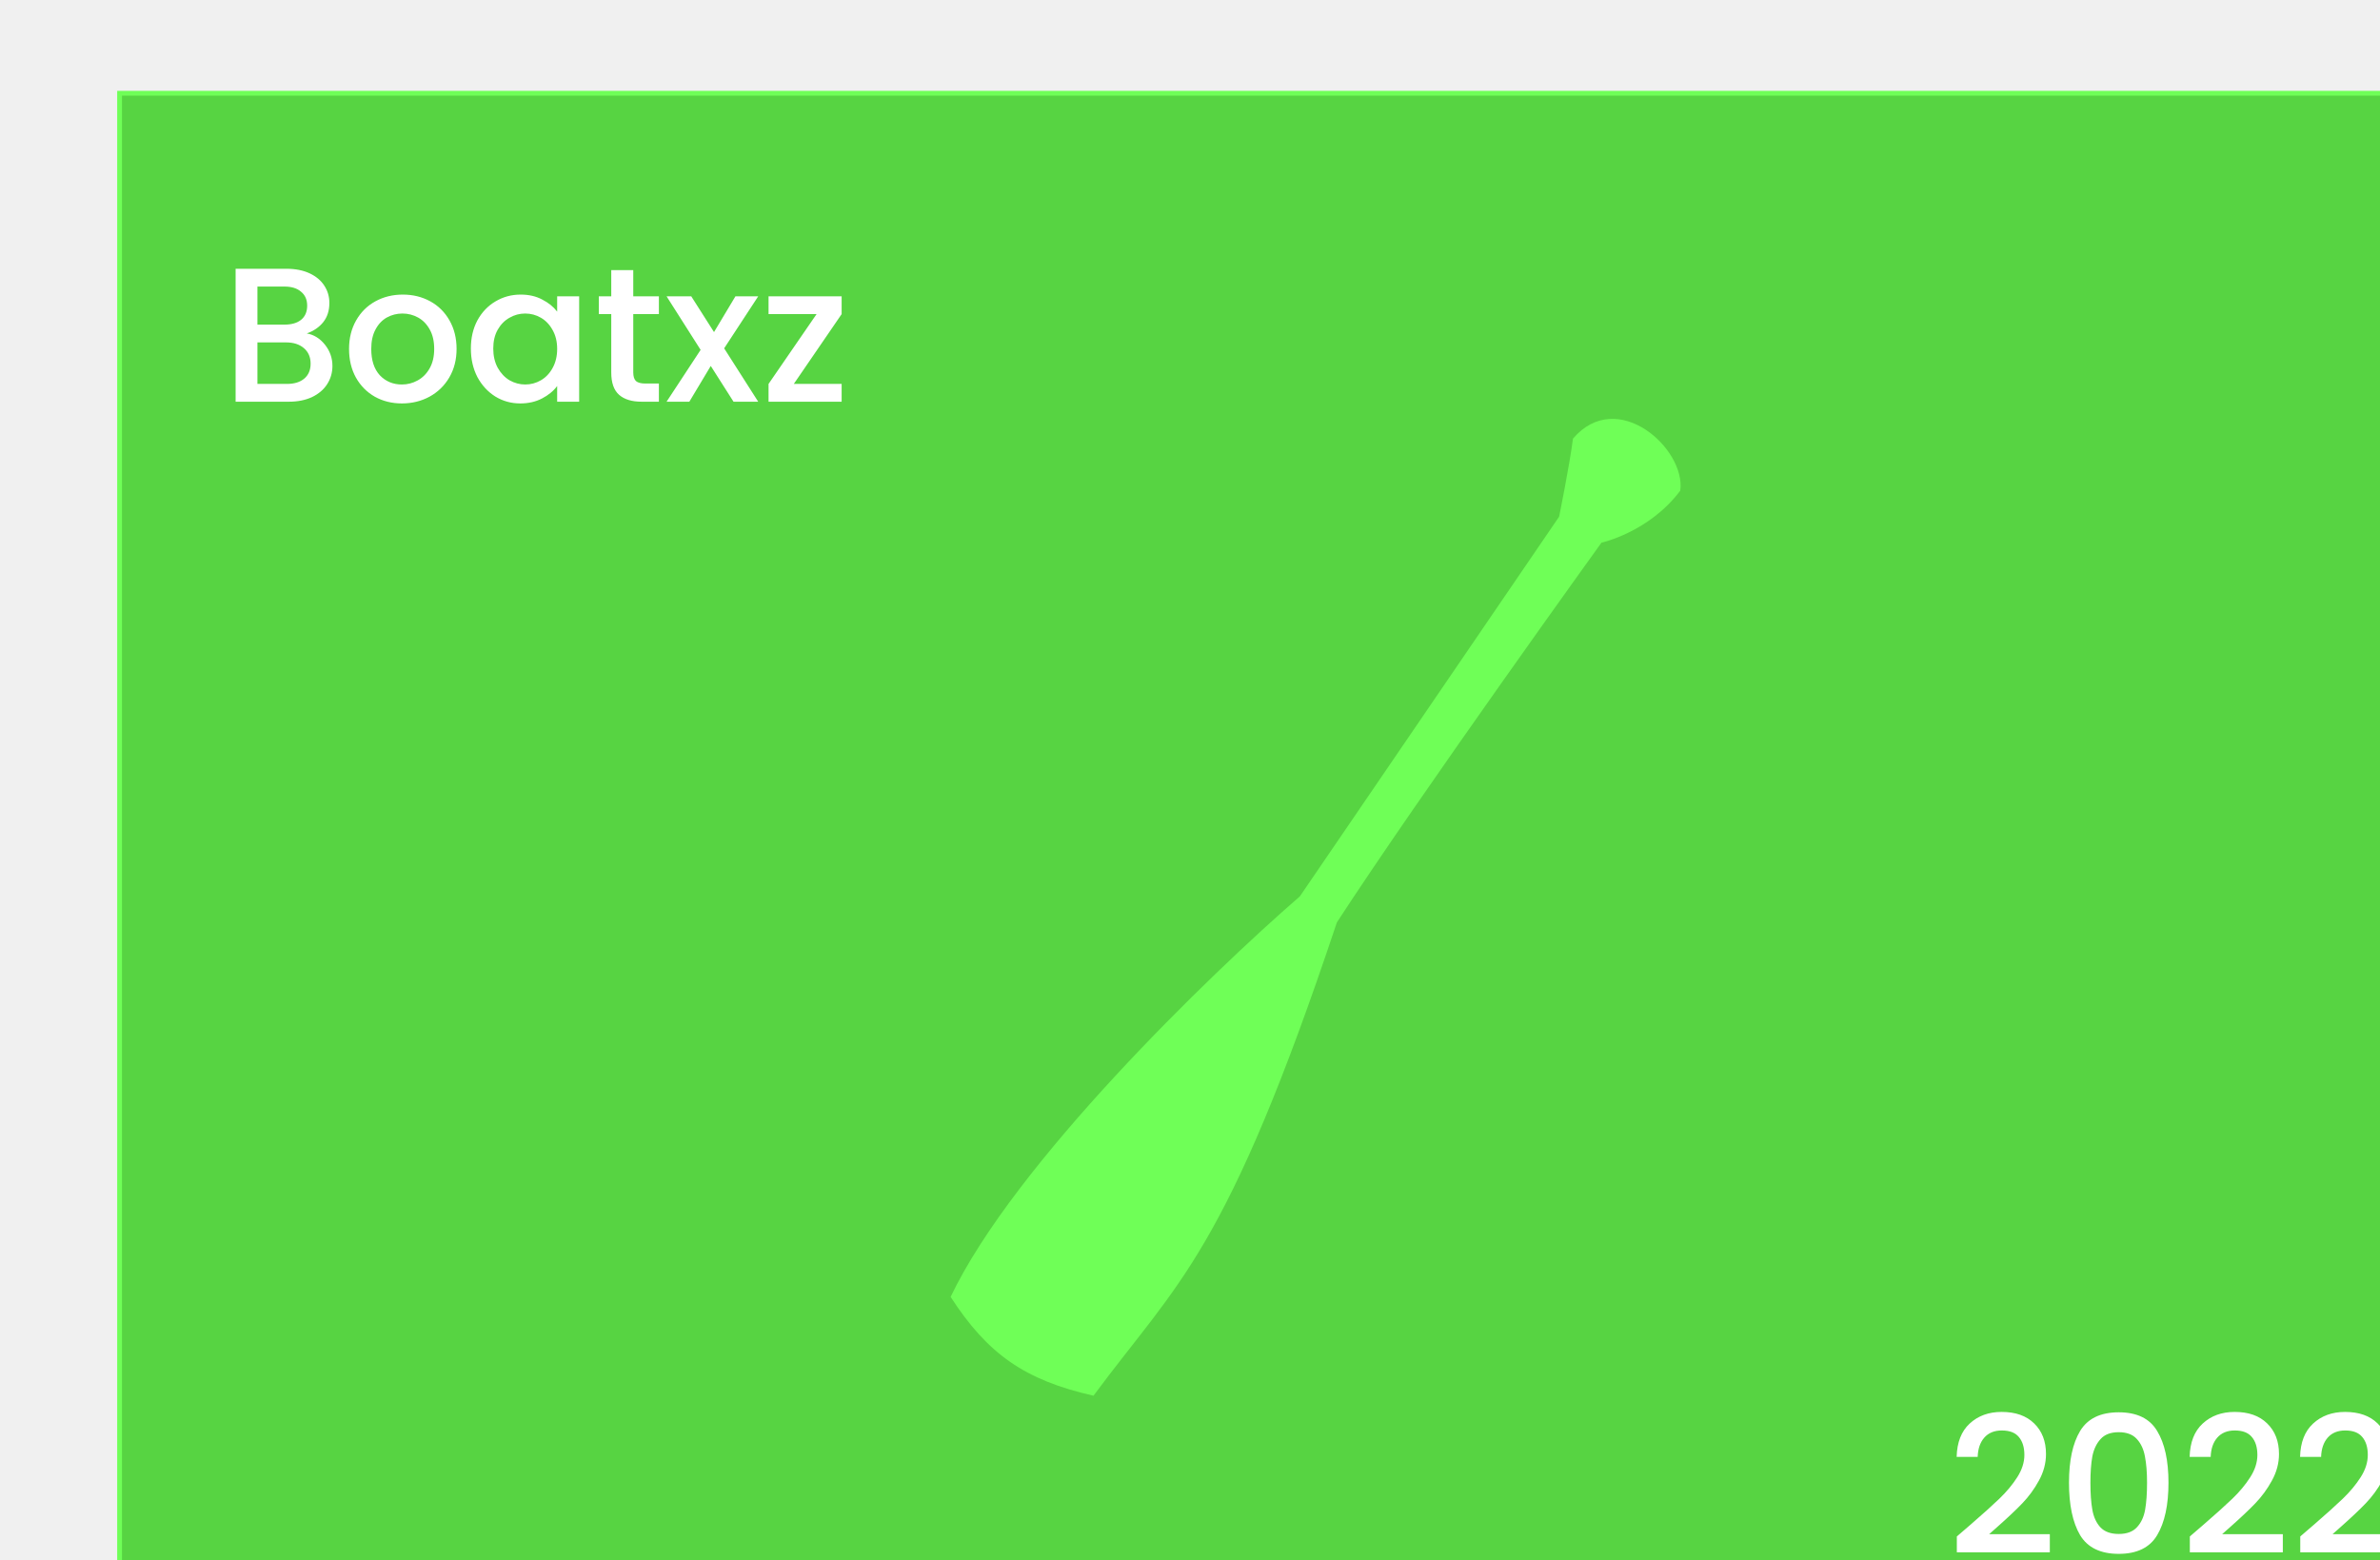
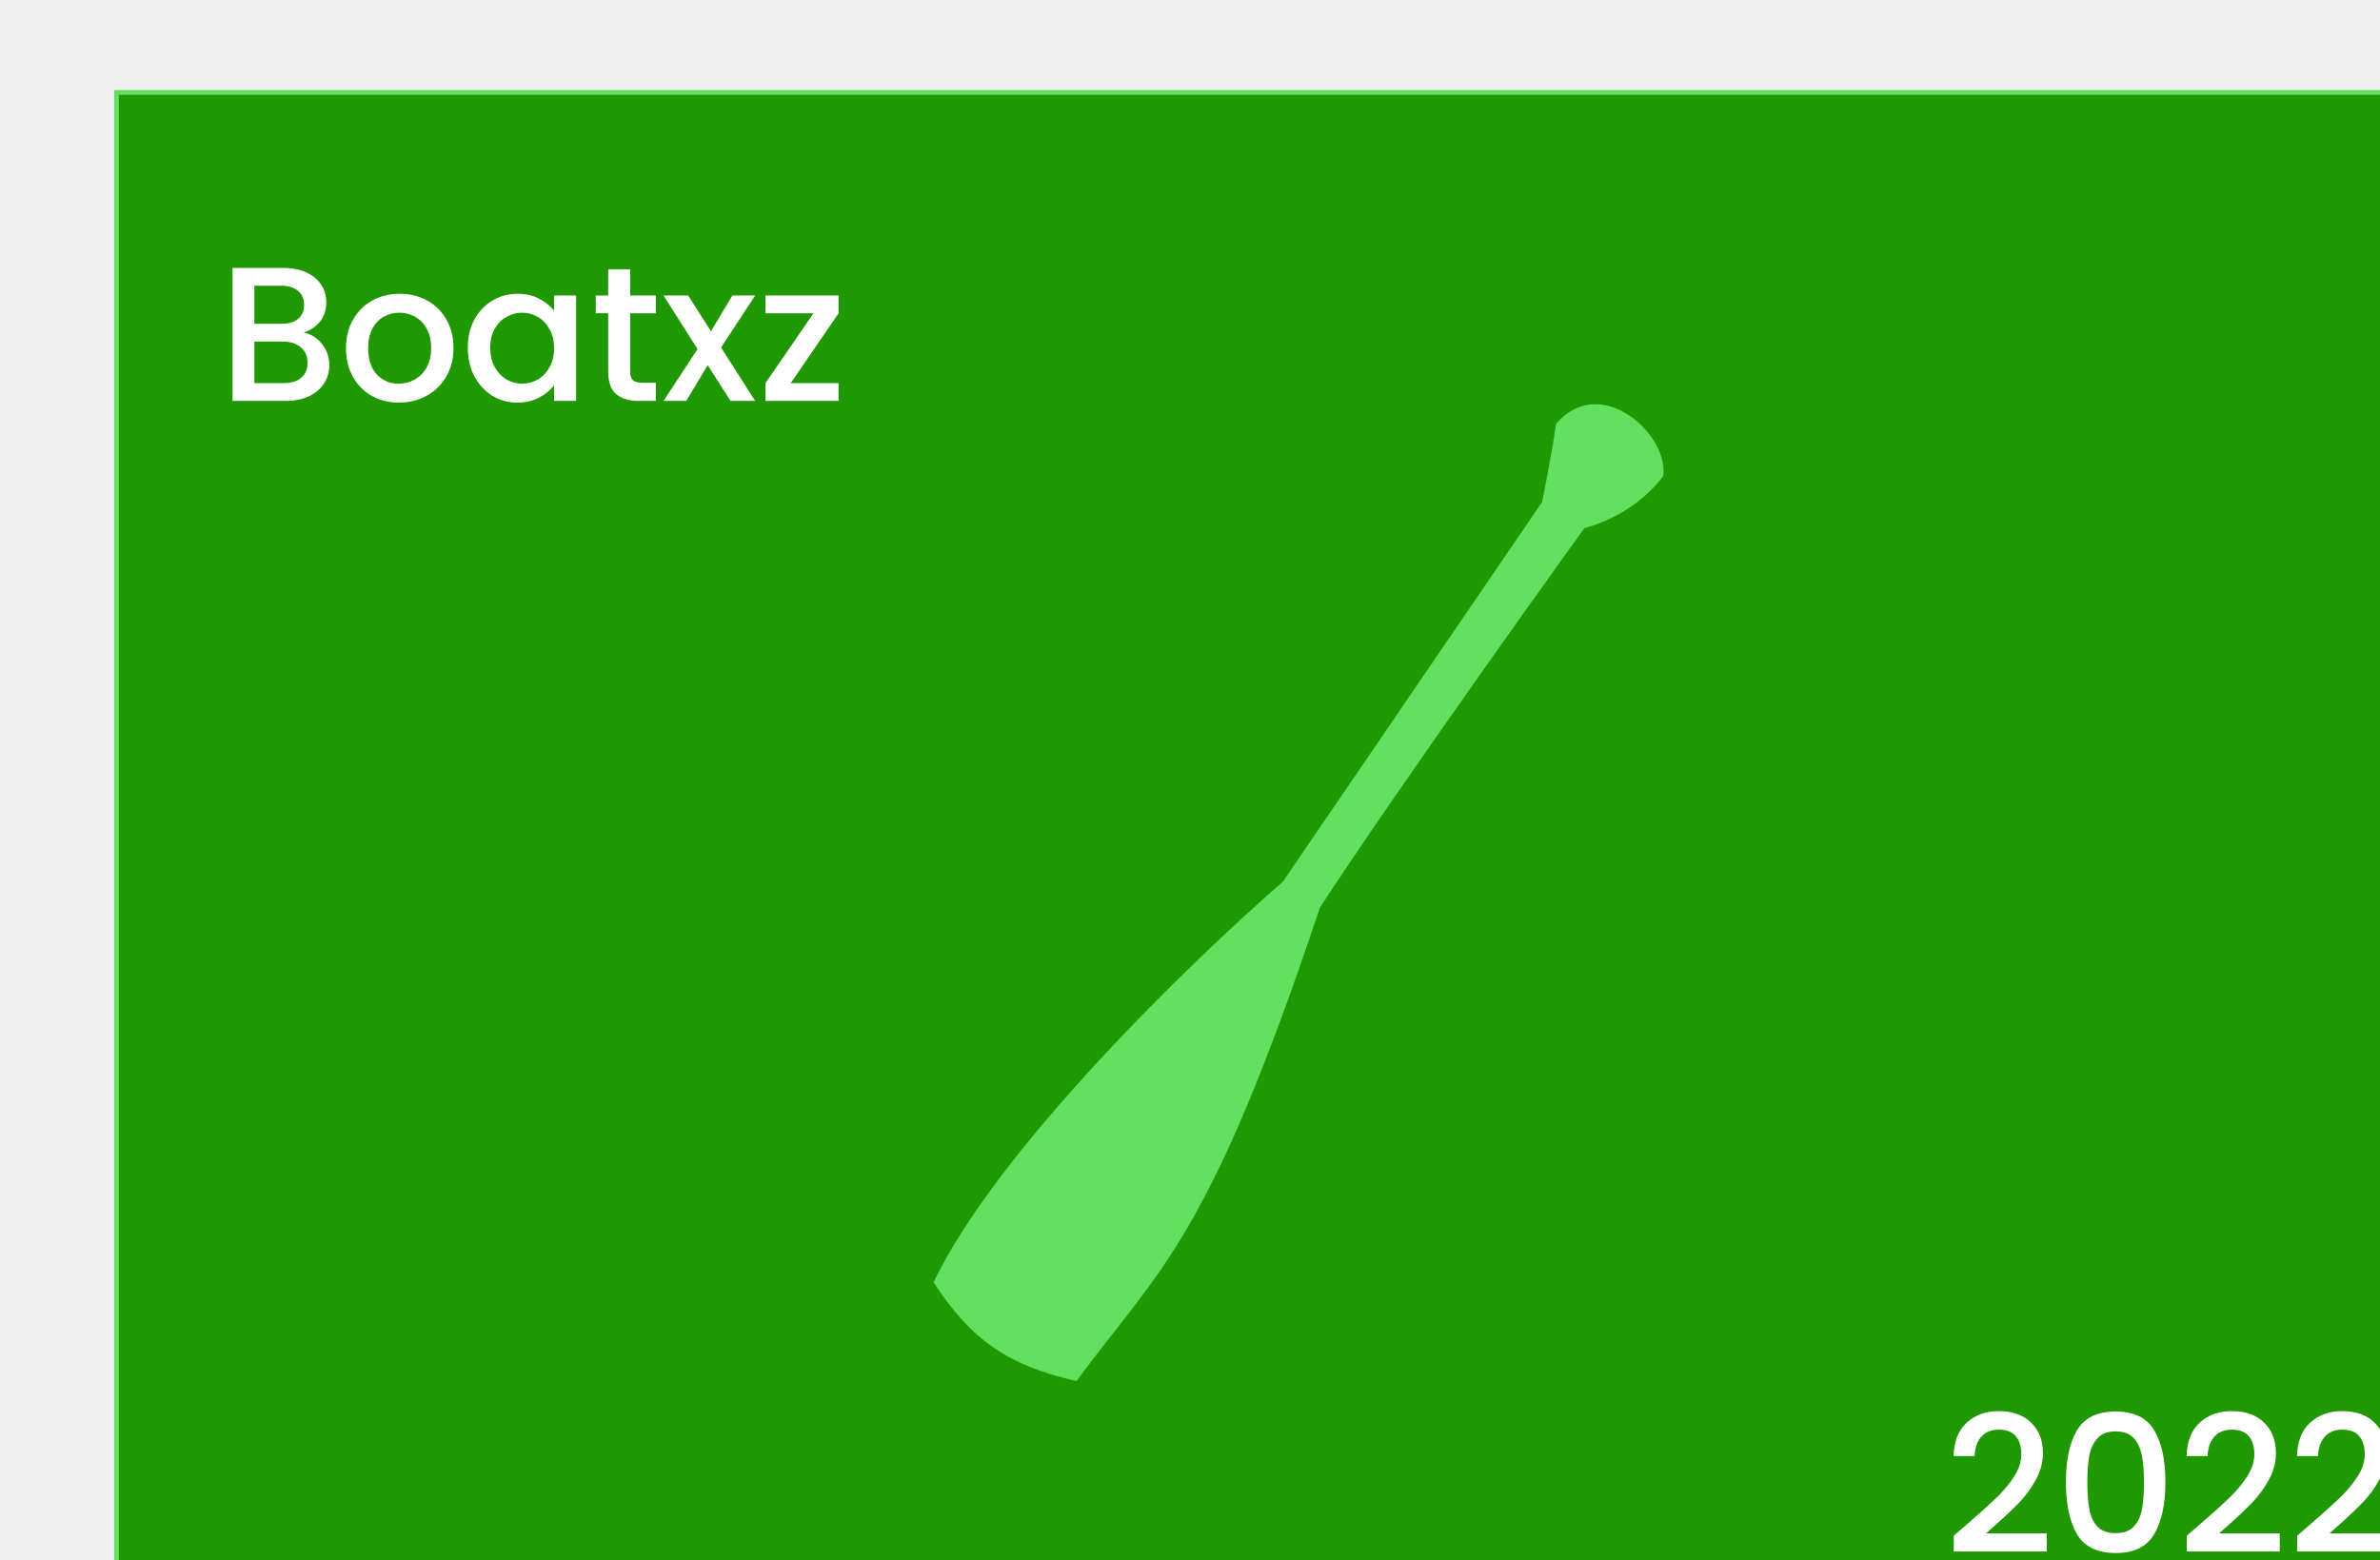
<svg>
-   <path d="M521.565 19.499H25V344.673H521.565V19.499Z" fill="#57D442" stroke="#6FFF57" />
-   <path d="M271.748 187.437L325.952 108.038C325.952 108.038 328.164 97.162 328.846 91.724C338.12 80.847 352.5 93.899 351.275 102.6C344.757 111.301 334.801 113.476 334.801 113.476C334.801 113.476 297.191 165.684 279.491 192.875C256.261 262.484 246.306 267.922 228.607 291.851C214.226 288.588 206.483 283.149 198.739 271.185C212.014 243.342 252.943 203.751 271.748 187.437Z" fill="#6FFF57" />
-   <path d="M411.979 318.8C414.539 316.587 416.552 314.773 418.019 313.36C419.512 311.92 420.752 310.427 421.739 308.88C422.725 307.333 423.219 305.787 423.219 304.24C423.219 302.64 422.832 301.387 422.059 300.48C421.312 299.573 420.125 299.12 418.499 299.12C416.925 299.12 415.699 299.627 414.819 300.64C413.965 301.627 413.512 302.96 413.459 304.64H409.059C409.139 301.6 410.045 299.28 411.779 297.68C413.539 296.053 415.765 295.24 418.459 295.24C421.365 295.24 423.632 296.04 425.259 297.64C426.912 299.24 427.739 301.373 427.739 304.04C427.739 305.96 427.245 307.813 426.259 309.6C425.299 311.36 424.139 312.947 422.779 314.36C421.445 315.747 419.739 317.36 417.659 319.2L415.859 320.8H428.539V324.6H409.099V321.28L411.979 318.8ZM432.545 310.04C432.545 305.427 433.318 301.827 434.865 299.24C436.438 296.627 439.131 295.32 442.945 295.32C446.758 295.32 449.438 296.627 450.985 299.24C452.558 301.827 453.345 305.427 453.345 310.04C453.345 314.707 452.558 318.36 450.985 321C449.438 323.613 446.758 324.92 442.945 324.92C439.131 324.92 436.438 323.613 434.865 321C433.318 318.36 432.545 314.707 432.545 310.04ZM448.865 310.04C448.865 307.88 448.718 306.053 448.425 304.56C448.158 303.067 447.598 301.853 446.745 300.92C445.891 299.96 444.625 299.48 442.945 299.48C441.265 299.48 439.998 299.96 439.145 300.92C438.291 301.853 437.718 303.067 437.425 304.56C437.158 306.053 437.025 307.88 437.025 310.04C437.025 312.28 437.158 314.16 437.425 315.68C437.691 317.2 438.251 318.427 439.105 319.36C439.985 320.293 441.265 320.76 442.945 320.76C444.625 320.76 445.891 320.293 446.745 319.36C447.625 318.427 448.198 317.2 448.465 315.68C448.731 314.16 448.865 312.28 448.865 310.04ZM460.69 318.8C463.25 316.587 465.263 314.773 466.73 313.36C468.223 311.92 469.463 310.427 470.45 308.88C471.436 307.333 471.93 305.787 471.93 304.24C471.93 302.64 471.543 301.387 470.77 300.48C470.023 299.573 468.836 299.12 467.21 299.12C465.636 299.12 464.41 299.627 463.53 300.64C462.676 301.627 462.223 302.96 462.17 304.64H457.77C457.85 301.6 458.756 299.28 460.49 297.68C462.25 296.053 464.476 295.24 467.17 295.24C470.076 295.24 472.343 296.04 473.97 297.64C475.623 299.24 476.45 301.373 476.45 304.04C476.45 305.96 475.956 307.813 474.97 309.6C474.01 311.36 472.85 312.947 471.49 314.36C470.156 315.747 468.45 317.36 466.37 319.2L464.57 320.8H477.25V324.6H457.81V321.28L460.69 318.8ZM483.775 318.8C486.335 316.587 488.349 314.773 489.815 313.36C491.309 311.92 492.549 310.427 493.535 308.88C494.522 307.333 495.015 305.787 495.015 304.24C495.015 302.64 494.629 301.387 493.855 300.48C493.109 299.573 491.922 299.12 490.295 299.12C488.722 299.12 487.495 299.627 486.615 300.64C485.762 301.627 485.309 302.96 485.255 304.64H480.855C480.935 301.6 481.842 299.28 483.575 297.68C485.335 296.053 487.562 295.24 490.255 295.24C493.162 295.24 495.429 296.04 497.055 297.64C498.709 299.24 499.535 301.373 499.535 304.04C499.535 305.96 499.042 307.813 498.055 309.6C497.095 311.36 495.935 312.947 494.575 314.36C493.242 315.747 491.535 317.36 489.455 319.2L487.655 320.8H500.335V324.6H480.895V321.28L483.775 318.8Z" fill="white" />
-   <path d="M64.138 69.72C65.631 69.987 66.898 70.773 67.938 72.08C68.978 73.387 69.498 74.867 69.498 76.52C69.498 77.933 69.124 79.213 68.378 80.36C67.658 81.48 66.605 82.373 65.218 83.04C63.831 83.68 62.218 84 60.378 84H49.258V56.2H59.858C61.751 56.2 63.378 56.52 64.738 57.16C66.098 57.8 67.124 58.667 67.818 59.76C68.511 60.827 68.858 62.027 68.858 63.36C68.858 64.96 68.431 66.293 67.578 67.36C66.725 68.427 65.578 69.213 64.138 69.72ZM53.818 67.88H59.458C60.951 67.88 62.111 67.547 62.938 66.88C63.791 66.187 64.218 65.2 64.218 63.92C64.218 62.667 63.791 61.693 62.938 61C62.111 60.28 60.951 59.92 59.458 59.92H53.818V67.88ZM59.978 80.28C61.525 80.28 62.738 79.907 63.618 79.16C64.498 78.413 64.938 77.373 64.938 76.04C64.938 74.68 64.471 73.6 63.538 72.8C62.605 72 61.364 71.6 59.818 71.6H53.818V80.28H59.978ZM84.013 84.36C81.933 84.36 80.053 83.893 78.373 82.96C76.693 82 75.373 80.667 74.413 78.96C73.453 77.227 72.973 75.227 72.973 72.96C72.973 70.72 73.466 68.733 74.453 67C75.44 65.267 76.787 63.933 78.493 63C80.2 62.067 82.106 61.6 84.213 61.6C86.32 61.6 88.227 62.067 89.933 63C91.64 63.933 92.987 65.267 93.973 67C94.96 68.733 95.453 70.72 95.453 72.96C95.453 75.2 94.947 77.187 93.933 78.92C92.92 80.653 91.533 82 89.773 82.96C88.04 83.893 86.12 84.36 84.013 84.36ZM84.013 80.4C85.186 80.4 86.28 80.12 87.293 79.56C88.333 79 89.173 78.16 89.813 77.04C90.453 75.92 90.773 74.56 90.773 72.96C90.773 71.36 90.466 70.013 89.853 68.92C89.24 67.8 88.427 66.96 87.413 66.4C86.4 65.84 85.306 65.56 84.133 65.56C82.96 65.56 81.867 65.84 80.853 66.4C79.867 66.96 79.08 67.8 78.493 68.92C77.906 70.013 77.613 71.36 77.613 72.96C77.613 75.333 78.213 77.173 79.413 78.48C80.64 79.76 82.173 80.4 84.013 80.4ZM98.441 72.88C98.441 70.667 98.894 68.707 99.801 67C100.734 65.293 101.988 63.973 103.561 63.04C105.161 62.08 106.921 61.6 108.841 61.6C110.574 61.6 112.081 61.947 113.361 62.64C114.668 63.307 115.708 64.147 116.481 65.16V61.96H121.081V84H116.481V80.72C115.708 81.76 114.654 82.627 113.321 83.32C111.988 84.013 110.468 84.36 108.761 84.36C106.868 84.36 105.134 83.88 103.561 82.92C101.988 81.933 100.734 80.573 99.801 78.84C98.894 77.08 98.441 75.093 98.441 72.88ZM116.481 72.96C116.481 71.44 116.161 70.12 115.521 69C114.908 67.88 114.094 67.027 113.081 66.44C112.068 65.853 110.974 65.56 109.801 65.56C108.628 65.56 107.534 65.853 106.521 66.44C105.508 67 104.681 67.84 104.041 68.96C103.428 70.053 103.121 71.36 103.121 72.88C103.121 74.4 103.428 75.733 104.041 76.88C104.681 78.027 105.508 78.907 106.521 79.52C107.561 80.107 108.654 80.4 109.801 80.4C110.974 80.4 112.068 80.107 113.081 79.52C114.094 78.933 114.908 78.08 115.521 76.96C116.161 75.813 116.481 74.48 116.481 72.96ZM132.39 65.68V77.88C132.39 78.707 132.577 79.307 132.95 79.68C133.35 80.027 134.017 80.2 134.95 80.2H137.75V84H134.15C132.097 84 130.524 83.52 129.43 82.56C128.337 81.6 127.79 80.04 127.79 77.88V65.68H125.19V61.96H127.79V56.48H132.39V61.96H137.75V65.68H132.39ZM151.393 72.84L158.513 84H153.353L148.593 76.52L144.113 84H139.353L146.473 73.16L139.353 61.96H144.513L149.273 69.44L153.753 61.96H158.513L151.393 72.84ZM165.954 80.28H175.954V84H160.674V80.28L170.714 65.68H160.674V61.96H175.954V65.68L165.954 80.28Z" fill="white" />
+   <path d="M520.925 19.329H24.36V344.503H520.925V19.329Z" fill="#1F9801" stroke="#62E160" />
+   <path d="M268.189 184.377L322.392 104.978C322.392 104.978 324.605 94.102 325.287 88.663C334.56 77.787 348.941 90.839 347.715 99.54C341.198 108.241 331.242 110.417 331.242 110.417C331.242 110.417 293.631 162.624 275.932 189.815C252.702 259.424 242.746 264.862 225.047 288.791C210.667 285.528 202.923 280.09 195.18 268.125C208.454 240.282 249.383 200.691 268.189 184.377Z" fill="#62E160" />
+   <path d="M411.339 318.63C413.899 316.417 415.912 314.603 417.379 313.19C418.872 311.75 420.112 310.256 421.099 308.71C422.085 307.163 422.579 305.616 422.579 304.07C422.579 302.47 422.192 301.216 421.419 300.31C420.672 299.403 419.485 298.95 417.859 298.95C416.285 298.95 415.059 299.456 414.179 300.47C413.325 301.456 412.872 302.79 412.819 304.47H408.419C408.499 301.43 409.405 299.11 411.139 297.51C412.899 295.883 415.125 295.07 417.819 295.07C420.725 295.07 422.992 295.87 424.619 297.47C426.272 299.07 427.099 301.203 427.099 303.87C427.099 305.79 426.605 307.643 425.619 309.43C424.659 311.19 423.499 312.777 422.139 314.19C420.805 315.577 419.099 317.19 417.019 319.03L415.219 320.63H427.899V324.43H408.459V321.11L411.339 318.63ZM431.905 309.87C431.905 305.256 432.678 301.656 434.225 299.07C435.798 296.456 438.491 295.15 442.305 295.15C446.118 295.15 448.798 296.456 450.345 299.07C451.918 301.656 452.705 305.256 452.705 309.87C452.705 314.537 451.918 318.19 450.345 320.83C448.798 323.443 446.118 324.75 442.305 324.75C438.491 324.75 435.798 323.443 434.225 320.83C432.678 318.19 431.905 314.537 431.905 309.87ZM448.225 309.87C448.225 307.71 448.078 305.883 447.785 304.39C447.518 302.896 446.958 301.683 446.105 300.75C445.251 299.79 443.985 299.31 442.305 299.31C440.625 299.31 439.358 299.79 438.505 300.75C437.651 301.683 437.078 302.896 436.785 304.39C436.518 305.883 436.385 307.71 436.385 309.87C436.385 312.11 436.518 313.99 436.785 315.51C437.051 317.03 437.611 318.257 438.465 319.19C439.345 320.123 440.625 320.59 442.305 320.59C443.985 320.59 445.251 320.123 446.105 319.19C446.985 318.257 447.558 317.03 447.825 315.51C448.091 313.99 448.225 312.11 448.225 309.87ZM460.05 318.63C462.61 316.417 464.623 314.603 466.09 313.19C467.583 311.75 468.823 310.256 469.81 308.71C470.796 307.163 471.29 305.616 471.29 304.07C471.29 302.47 470.903 301.216 470.13 300.31C469.383 299.403 468.196 298.95 466.57 298.95C464.996 298.95 463.77 299.456 462.89 300.47C462.036 301.456 461.583 302.79 461.53 304.47H457.13C457.21 301.43 458.116 299.11 459.85 297.51C461.61 295.883 463.836 295.07 466.53 295.07C469.436 295.07 471.703 295.87 473.33 297.47C474.983 299.07 475.81 301.203 475.81 303.87C475.81 305.79 475.316 307.643 474.33 309.43C473.37 311.19 472.21 312.777 470.85 314.19C469.516 315.577 467.81 317.19 465.73 319.03L463.93 320.63H476.61V324.43H457.17V321.11L460.05 318.63ZM483.136 318.63C485.696 316.417 487.709 314.603 489.176 313.19C490.669 311.75 491.909 310.256 492.896 308.71C493.882 307.163 494.376 305.616 494.376 304.07C494.376 302.47 493.989 301.216 493.216 300.31C492.469 299.403 491.282 298.95 489.656 298.95C488.082 298.95 486.856 299.456 485.976 300.47C485.122 301.456 484.669 302.79 484.616 304.47H480.216C480.296 301.43 481.202 299.11 482.936 297.51C484.696 295.883 486.922 295.07 489.616 295.07C492.522 295.07 494.789 295.87 496.416 297.47C498.069 299.07 498.896 301.203 498.896 303.87C498.896 305.79 498.402 307.643 497.416 309.43C496.456 311.19 495.296 312.777 493.936 314.19C492.602 315.577 490.896 317.19 488.816 319.03L487.016 320.63H499.696V324.43H480.256V321.11L483.136 318.63Z" fill="white" />
+   <path d="M63.498 69.55C64.991 69.817 66.258 70.603 67.298 71.91C68.338 73.217 68.858 74.697 68.858 76.35C68.858 77.763 68.485 79.043 67.738 80.19C67.018 81.31 65.965 82.203 64.578 82.87C63.191 83.51 61.578 83.83 59.738 83.83H48.618V56.03H59.218C61.111 56.03 62.738 56.35 64.098 56.99C65.458 57.63 66.485 58.497 67.178 59.59C67.871 60.657 68.218 61.857 68.218 63.19C68.218 64.79 67.791 66.123 66.938 67.19C66.085 68.257 64.938 69.043 63.498 69.55ZM53.178 67.71H58.818C60.311 67.71 61.471 67.377 62.298 66.71C63.151 66.017 63.578 65.03 63.578 63.75C63.578 62.497 63.151 61.523 62.298 60.83C61.471 60.11 60.311 59.75 58.818 59.75H53.178V67.71ZM59.338 80.11C60.885 80.11 62.098 79.737 62.978 78.99C63.858 78.243 64.298 77.203 64.298 75.87C64.298 74.51 63.831 73.43 62.898 72.63C61.965 71.83 60.725 71.43 59.178 71.43H53.178V80.11H59.338ZM83.373 84.19C81.293 84.19 79.413 83.723 77.733 82.79C76.053 81.83 74.733 80.497 73.773 78.79C72.813 77.057 72.333 75.057 72.333 72.79C72.333 70.55 72.827 68.563 73.813 66.83C74.8 65.097 76.147 63.763 77.853 62.83C79.56 61.897 81.467 61.43 83.573 61.43C85.68 61.43 87.587 61.897 89.293 62.83C91 63.763 92.347 65.097 93.333 66.83C94.32 68.563 94.813 70.55 94.813 72.79C94.813 75.03 94.307 77.017 93.293 78.75C92.28 80.483 90.893 81.83 89.133 82.79C87.4 83.723 85.48 84.19 83.373 84.19ZM83.373 80.23C84.547 80.23 85.64 79.95 86.653 79.39C87.693 78.83 88.533 77.99 89.173 76.87C89.813 75.75 90.133 74.39 90.133 72.79C90.133 71.19 89.827 69.843 89.213 68.75C88.6 67.63 87.787 66.79 86.773 66.23C85.76 65.67 84.667 65.39 83.493 65.39C82.32 65.39 81.227 65.67 80.213 66.23C79.227 66.79 78.44 67.63 77.853 68.75C77.267 69.843 76.973 71.19 76.973 72.79C76.973 75.163 77.573 77.003 78.773 78.31C80 79.59 81.533 80.23 83.373 80.23ZM97.801 72.71C97.801 70.497 98.254 68.537 99.161 66.83C100.094 65.123 101.348 63.803 102.921 62.87C104.521 61.91 106.281 61.43 108.201 61.43C109.934 61.43 111.441 61.777 112.721 62.47C114.028 63.137 115.068 63.977 115.841 64.99V61.79H120.441V83.83H115.841V80.55C115.068 81.59 114.014 82.457 112.681 83.15C111.348 83.843 109.828 84.19 108.121 84.19C106.228 84.19 104.494 83.71 102.921 82.75C101.348 81.763 100.094 80.403 99.161 78.67C98.254 76.91 97.801 74.923 97.801 72.71ZM115.841 72.79C115.841 71.27 115.521 69.95 114.881 68.83C114.268 67.71 113.454 66.857 112.441 66.27C111.428 65.683 110.334 65.39 109.161 65.39C107.988 65.39 106.894 65.683 105.881 66.27C104.868 66.83 104.041 67.67 103.401 68.79C102.788 69.883 102.481 71.19 102.481 72.71C102.481 74.23 102.788 75.563 103.401 76.71C104.041 77.857 104.868 78.737 105.881 79.35C106.921 79.937 108.014 80.23 109.161 80.23C110.334 80.23 111.428 79.937 112.441 79.35C113.454 78.763 114.268 77.91 114.881 76.79C115.521 75.643 115.841 74.31 115.841 72.79ZM131.75 65.51V77.71C131.75 78.537 131.937 79.137 132.31 79.51C132.71 79.857 133.377 80.03 134.31 80.03H137.11V83.83H133.51C131.457 83.83 129.884 83.35 128.79 82.39C127.697 81.43 127.15 79.87 127.15 77.71V65.51H124.55V61.79H127.15V56.31H131.75V61.79H137.11V65.51H131.75ZM150.753 72.67L157.873 83.83H152.713L147.953 76.35L143.473 83.83H138.713L145.833 72.99L138.713 61.79H143.873L148.633 69.27L153.113 61.79H157.873L150.753 72.67ZM165.314 80.11H175.314V83.83H160.034V80.11L170.074 65.51H160.034V61.79H175.314V65.51L165.314 80.11Z" fill="white" />
</svg>
